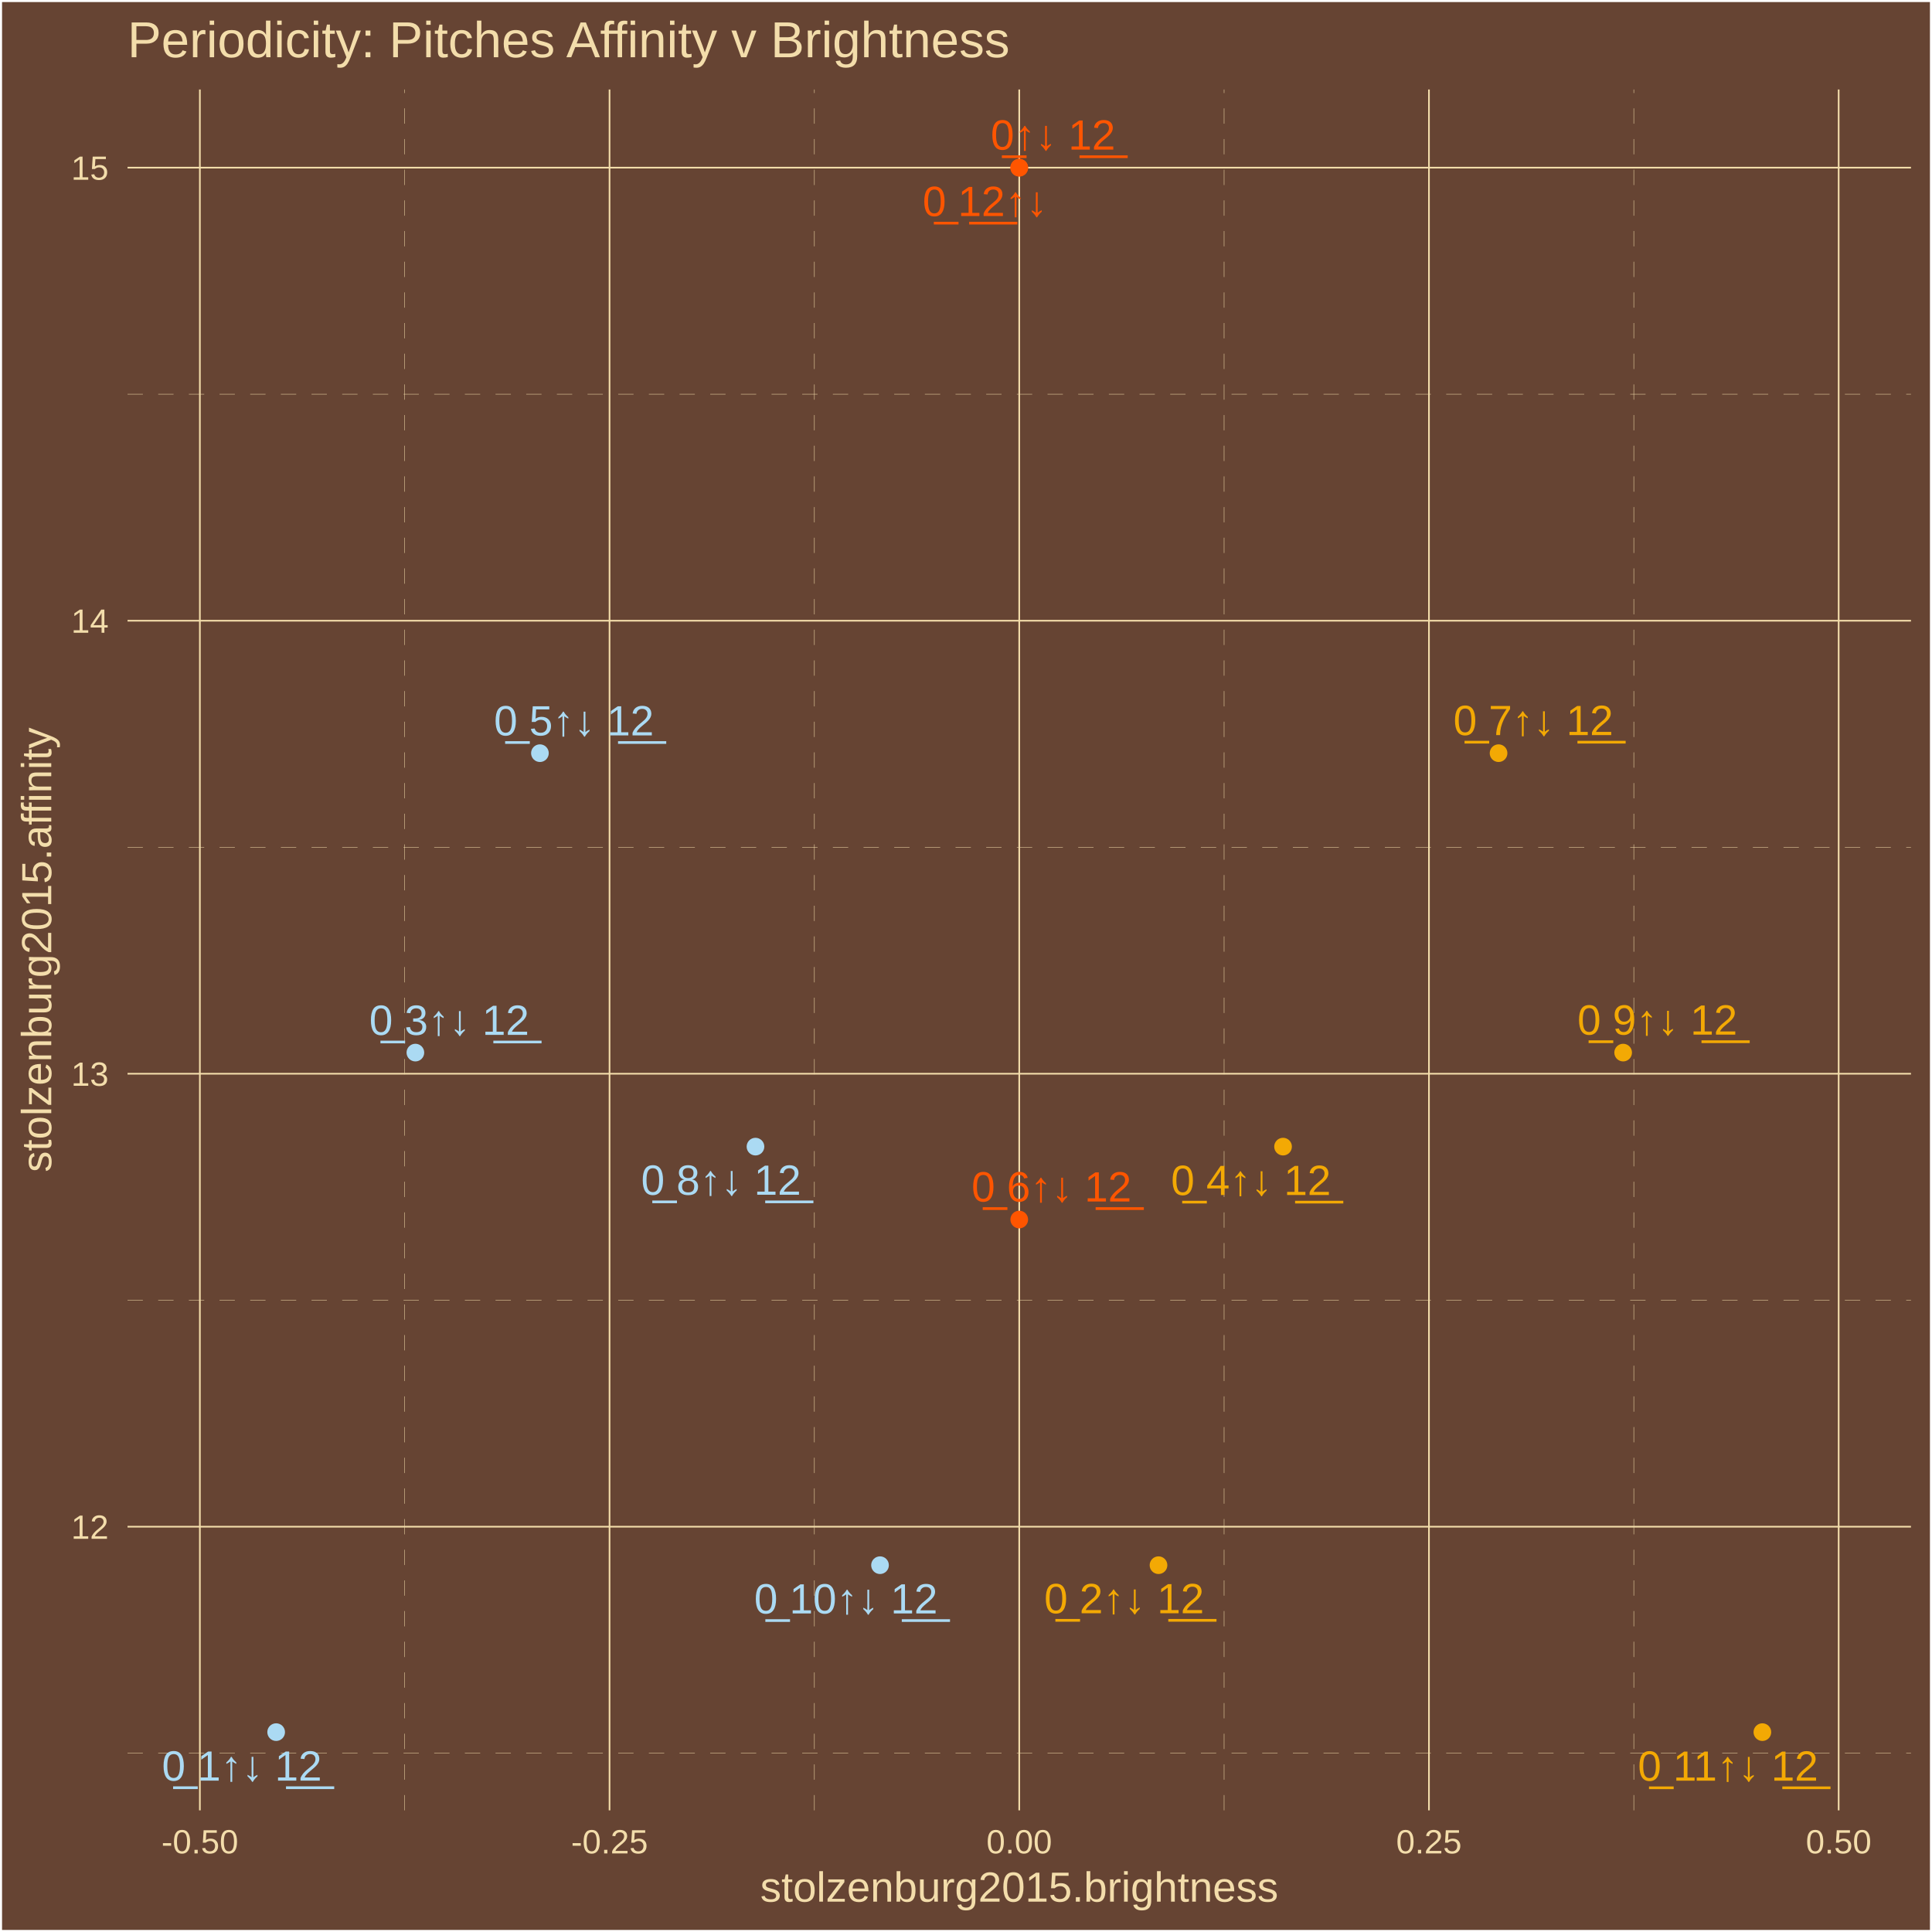
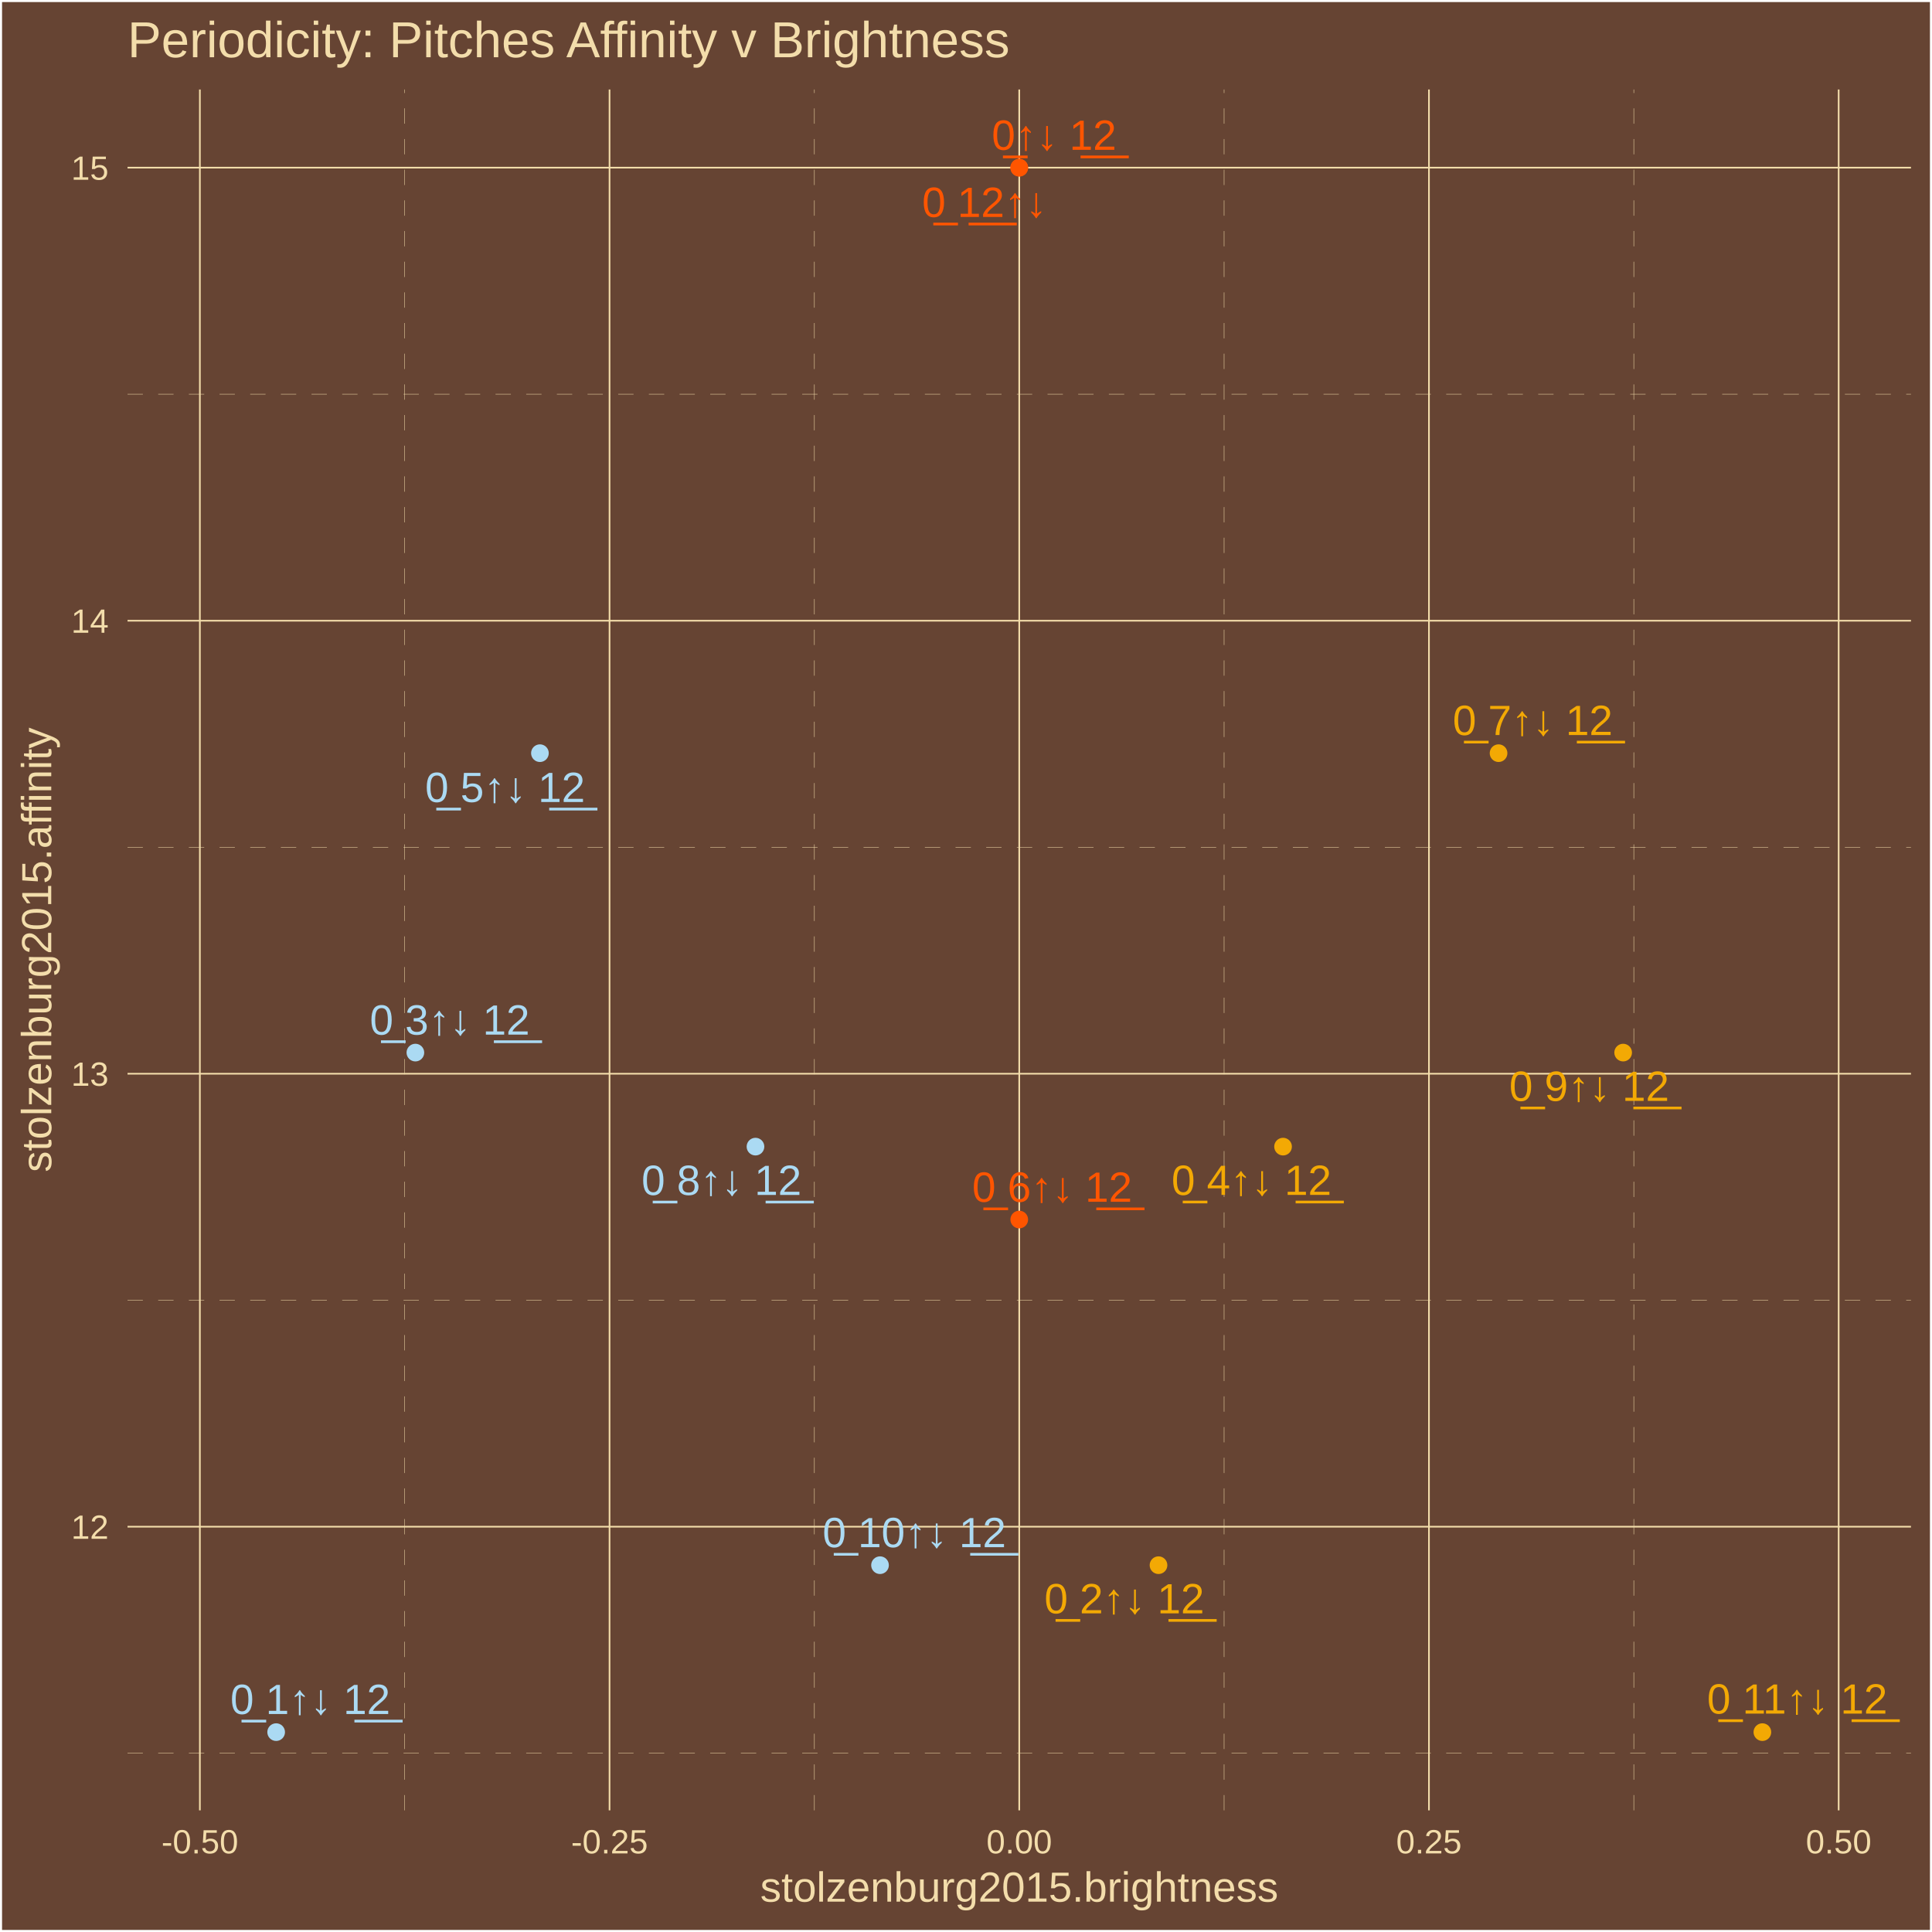
<svg xmlns="http://www.w3.org/2000/svg" class="svglite" width="504.00pt" height="504.00pt" viewBox="0 0 504.00 504.00">
  <defs>
    <style type="text/css">
    .svglite line, .svglite polyline, .svglite polygon, .svglite path, .svglite rect, .svglite circle {
      fill: none;
      stroke: #000000;
      stroke-linecap: round;
      stroke-linejoin: round;
      stroke-miterlimit: 10.00;
    }
    .svglite text {
      white-space: pre;
    }
  </style>
  </defs>
  <rect width="100%" height="100%" style="stroke: none; fill: #664433;" />
  <defs>
    <clipPath id="cpMC4wMHw1MDQuMDB8MC4wMHw1MDQuMDA=">
      <rect x="0.00" y="0.00" width="504.00" height="504.00" />
    </clipPath>
  </defs>
  <g clip-path="url(#cpMC4wMHw1MDQuMDB8MC4wMHw1MDQuMDA=)">
    <rect x="0.00" y="-0" width="504.00" height="504.00" style="stroke-width: 1.07; stroke: #FFFFFF; fill: #664433;" />
  </g>
  <defs>
    <clipPath id="cpMzMuMjd8NDk4LjUyfDIzLjM0fDQ3Mi4yNw==">
      <rect x="33.27" y="23.34" width="465.25" height="448.93" />
    </clipPath>
  </defs>
  <g clip-path="url(#cpMzMuMjd8NDk4LjUyfDIzLjM0fDQ3Mi4yNw==)">
    <rect x="33.27" y="23.34" width="465.25" height="448.93" style="stroke-width: 1.07; stroke: none; fill: #664433;" />
    <polyline points="33.27,457.36 498.52,457.36 " style="stroke-width: 0.11; stroke: #F3DDAB; stroke-dasharray: 4.00,4.00; stroke-linecap: butt;" />
    <polyline points="33.27,339.18 498.52,339.18 " style="stroke-width: 0.11; stroke: #F3DDAB; stroke-dasharray: 4.00,4.00; stroke-linecap: butt;" />
    <polyline points="33.27,221.01 498.52,221.01 " style="stroke-width: 0.11; stroke: #F3DDAB; stroke-dasharray: 4.00,4.00; stroke-linecap: butt;" />
    <polyline points="33.27,102.83 498.52,102.83 " style="stroke-width: 0.11; stroke: #F3DDAB; stroke-dasharray: 4.00,4.00; stroke-linecap: butt;" />
    <polyline points="105.58,472.27 105.58,23.34 " style="stroke-width: 0.11; stroke: #F3DDAB; stroke-dasharray: 4.00,4.00; stroke-linecap: butt;" />
    <polyline points="212.45,472.27 212.45,23.34 " style="stroke-width: 0.11; stroke: #F3DDAB; stroke-dasharray: 4.00,4.00; stroke-linecap: butt;" />
    <polyline points="319.33,472.27 319.33,23.34 " style="stroke-width: 0.11; stroke: #F3DDAB; stroke-dasharray: 4.00,4.00; stroke-linecap: butt;" />
    <polyline points="426.21,472.27 426.21,23.34 " style="stroke-width: 0.11; stroke: #F3DDAB; stroke-dasharray: 4.00,4.00; stroke-linecap: butt;" />
    <polyline points="33.27,398.27 498.52,398.27 " style="stroke-width: 0.43; stroke: #F3DDAB; stroke-linecap: butt;" />
    <polyline points="33.27,280.10 498.52,280.10 " style="stroke-width: 0.43; stroke: #F3DDAB; stroke-linecap: butt;" />
    <polyline points="33.27,161.92 498.52,161.92 " style="stroke-width: 0.43; stroke: #F3DDAB; stroke-linecap: butt;" />
    <polyline points="33.27,43.74 498.52,43.74 " style="stroke-width: 0.43; stroke: #F3DDAB; stroke-linecap: butt;" />
    <polyline points="52.14,472.27 52.14,23.34 " style="stroke-width: 0.43; stroke: #F3DDAB; stroke-linecap: butt;" />
    <polyline points="159.01,472.27 159.01,23.34 " style="stroke-width: 0.43; stroke: #F3DDAB; stroke-linecap: butt;" />
    <polyline points="265.89,472.27 265.89,23.34 " style="stroke-width: 0.43; stroke: #F3DDAB; stroke-linecap: butt;" />
    <polyline points="372.77,472.27 372.77,23.34 " style="stroke-width: 0.43; stroke: #F3DDAB; stroke-linecap: butt;" />
    <polyline points="479.65,472.27 479.65,23.34 " style="stroke-width: 0.43; stroke: #F3DDAB; stroke-linecap: butt;" />
    <circle cx="265.89" cy="43.74" r="1.95" style="stroke-width: 0.71; stroke: #FF5500; fill: #FF5500;" />
    <circle cx="72.04" cy="451.86" r="1.95" style="stroke-width: 0.71; stroke: #ABDAF3; fill: #ABDAF3;" />
    <circle cx="302.22" cy="408.31" r="1.95" style="stroke-width: 0.71; stroke: #F3A904; fill: #F3A904;" />
    <circle cx="108.36" cy="274.59" r="1.95" style="stroke-width: 0.71; stroke: #ABDAF3; fill: #ABDAF3;" />
    <circle cx="334.71" cy="299.12" r="1.95" style="stroke-width: 0.71; stroke: #F3A904; fill: #F3A904;" />
    <circle cx="140.85" cy="196.48" r="1.95" style="stroke-width: 0.71; stroke: #ABDAF3; fill: #ABDAF3;" />
    <circle cx="265.89" cy="318.14" r="1.95" style="stroke-width: 0.71; stroke: #FF5500; fill: #FF5500;" />
    <circle cx="390.93" cy="196.48" r="1.95" style="stroke-width: 0.71; stroke: #F3A904; fill: #F3A904;" />
    <circle cx="197.08" cy="299.12" r="1.95" style="stroke-width: 0.71; stroke: #ABDAF3; fill: #ABDAF3;" />
    <circle cx="423.43" cy="274.59" r="1.95" style="stroke-width: 0.71; stroke: #F3A904; fill: #F3A904;" />
    <circle cx="229.57" cy="408.31" r="1.95" style="stroke-width: 0.71; stroke: #ABDAF3; fill: #ABDAF3;" />
    <circle cx="459.75" cy="451.86" r="1.95" style="stroke-width: 0.71; stroke: #F3A904; fill: #F3A904;" />
    <circle cx="265.89" cy="43.74" r="1.95" style="stroke-width: 0.71; stroke: #FF5500; fill: #FF5500;" />
-     <text x="274.70" y="39.03" text-anchor="middle" style="font-size: 11.04px;fill: #FF5500; font-family: &quot;Arial&quot;;" textLength="35.45px" lengthAdjust="spacingAndGlyphs">0̲↑↓ 1̲2̲</text>
-     <text x="63.10" y="464.51" text-anchor="middle" style="font-size: 11.04px;fill: #ABDAF3; font-family: &quot;Arial&quot;;" textLength="44.65px" lengthAdjust="spacingAndGlyphs">0̲ 1↑↓ 1̲2̲</text>
-     <text x="293.26" y="420.84" text-anchor="middle" style="font-size: 11.04px;fill: #F3A904; font-family: &quot;Arial&quot;;" textLength="44.65px" lengthAdjust="spacingAndGlyphs">0̲ 2↑↓ 1̲2̲</text>
-     <text x="117.19" y="269.97" text-anchor="middle" style="font-size: 11.04px;fill: #ABDAF3; font-family: &quot;Arial&quot;;" textLength="44.65px" lengthAdjust="spacingAndGlyphs">0̲ 3↑↓ 1̲2̲</text>
-     <text x="326.34" y="311.74" text-anchor="middle" style="font-size: 11.04px;fill: #F3A904; font-family: &quot;Arial&quot;;" textLength="44.65px" lengthAdjust="spacingAndGlyphs">0̲ 4↑↓ 1̲2̲</text>
-     <text x="149.72" y="191.84" text-anchor="middle" style="font-size: 11.04px;fill: #ABDAF3; font-family: &quot;Arial&quot;;" textLength="44.65px" lengthAdjust="spacingAndGlyphs">0̲ 5↑↓ 1̲2̲</text>
-     <text x="274.31" y="313.43" text-anchor="middle" style="font-size: 11.04px;fill: #FF5500; font-family: &quot;Arial&quot;;" textLength="44.65px" lengthAdjust="spacingAndGlyphs">0̲ 6↑↓ 1̲2̲</text>
-     <text x="400.00" y="191.76" text-anchor="middle" style="font-size: 11.04px;fill: #F3A904; font-family: &quot;Arial&quot;;" textLength="44.65px" lengthAdjust="spacingAndGlyphs">0̲ 7↑↓ 1̲2̲</text>
-     <text x="188.11" y="311.68" text-anchor="middle" style="font-size: 11.04px;fill: #ABDAF3; font-family: &quot;Arial&quot;;" textLength="44.65px" lengthAdjust="spacingAndGlyphs">0̲ 8↑↓ 1̲2̲</text>
-     <text x="432.36" y="269.90" text-anchor="middle" style="font-size: 11.04px;fill: #F3A904; font-family: &quot;Arial&quot;;" textLength="44.65px" lengthAdjust="spacingAndGlyphs">0̲ 9↑↓ 1̲2̲</text>
-     <text x="220.67" y="420.91" text-anchor="middle" style="font-size: 11.04px;fill: #ABDAF3; font-family: &quot;Arial&quot;;" textLength="50.79px" lengthAdjust="spacingAndGlyphs">0̲ 10↑↓ 1̲2̲</text>
-     <text x="450.78" y="464.53" text-anchor="middle" style="font-size: 11.04px;fill: #F3A904; font-family: &quot;Arial&quot;;" textLength="50.79px" lengthAdjust="spacingAndGlyphs">0̲ 11↑↓ 1̲2̲</text>
-     <text x="256.95" y="56.36" text-anchor="middle" style="font-size: 11.04px;fill: #FF5500; font-family: &quot;Arial&quot;;" textLength="35.45px" lengthAdjust="spacingAndGlyphs">0̲ 1̲2̲↑↓</text>
+     <text x="274.98" y="39.08" text-anchor="middle" style="font-size: 11.04px;fill: #FF5500; font-family: &quot;Arial&quot;;" textLength="35.45px" lengthAdjust="spacingAndGlyphs">0̲↑↓ 1̲2̲</text>
+     <text x="80.95" y="447.13" text-anchor="middle" style="font-size: 11.04px;fill: #ABDAF3; font-family: &quot;Arial&quot;;" textLength="44.65px" lengthAdjust="spacingAndGlyphs">0̲ 1↑↓ 1̲2̲</text>
+     <text x="293.31" y="420.87" text-anchor="middle" style="font-size: 11.04px;fill: #F3A904; font-family: &quot;Arial&quot;;" textLength="44.65px" lengthAdjust="spacingAndGlyphs">0̲ 2↑↓ 1̲2̲</text>
+     <text x="117.33" y="269.90" text-anchor="middle" style="font-size: 11.04px;fill: #ABDAF3; font-family: &quot;Arial&quot;;" textLength="44.65px" lengthAdjust="spacingAndGlyphs">0̲ 3↑↓ 1̲2̲</text>
+     <text x="326.48" y="311.72" text-anchor="middle" style="font-size: 11.04px;fill: #F3A904; font-family: &quot;Arial&quot;;" textLength="44.65px" lengthAdjust="spacingAndGlyphs">0̲ 4↑↓ 1̲2̲</text>
+     <text x="131.76" y="209.22" text-anchor="middle" style="font-size: 11.04px;fill: #ABDAF3; font-family: &quot;Arial&quot;;" textLength="44.65px" lengthAdjust="spacingAndGlyphs">0̲ 5↑↓ 1̲2̲</text>
+     <text x="274.48" y="313.51" text-anchor="middle" style="font-size: 11.04px;fill: #FF5500; font-family: &quot;Arial&quot;;" textLength="44.65px" lengthAdjust="spacingAndGlyphs">0̲ 6↑↓ 1̲2̲</text>
+     <text x="399.84" y="191.74" text-anchor="middle" style="font-size: 11.04px;fill: #F3A904; font-family: &quot;Arial&quot;;" textLength="44.65px" lengthAdjust="spacingAndGlyphs">0̲ 7↑↓ 1̲2̲</text>
+     <text x="188.22" y="311.73" text-anchor="middle" style="font-size: 11.04px;fill: #ABDAF3; font-family: &quot;Arial&quot;;" textLength="44.65px" lengthAdjust="spacingAndGlyphs">0̲ 8↑↓ 1̲2̲</text>
+     <text x="414.58" y="287.19" text-anchor="middle" style="font-size: 11.04px;fill: #F3A904; font-family: &quot;Arial&quot;;" textLength="44.65px" lengthAdjust="spacingAndGlyphs">0̲ 9↑↓ 1̲2̲</text>
+     <text x="238.52" y="403.62" text-anchor="middle" style="font-size: 11.04px;fill: #ABDAF3; font-family: &quot;Arial&quot;;" textLength="50.79px" lengthAdjust="spacingAndGlyphs">0̲ 10↑↓ 1̲2̲</text>
+     <text x="468.85" y="447.02" text-anchor="middle" style="font-size: 11.04px;fill: #F3A904; font-family: &quot;Arial&quot;;" textLength="50.79px" lengthAdjust="spacingAndGlyphs">0̲ 11↑↓ 1̲2̲</text>
+     <text x="256.81" y="56.59" text-anchor="middle" style="font-size: 11.04px;fill: #FF5500; font-family: &quot;Arial&quot;;" textLength="35.45px" lengthAdjust="spacingAndGlyphs">0̲ 1̲2̲↑↓</text>
  </g>
  <g clip-path="url(#cpMC4wMHw1MDQuMDB8MC4wMHw1MDQuMDA=)">
    <text x="28.34" y="401.43" text-anchor="end" style="font-size: 8.80px;fill: #F3DDAB; font-family: &quot;Arial&quot;;" textLength="9.79px" lengthAdjust="spacingAndGlyphs">12</text>
    <text x="28.34" y="283.25" text-anchor="end" style="font-size: 8.80px;fill: #F3DDAB; font-family: &quot;Arial&quot;;" textLength="9.79px" lengthAdjust="spacingAndGlyphs">13</text>
    <text x="28.34" y="165.07" text-anchor="end" style="font-size: 8.80px;fill: #F3DDAB; font-family: &quot;Arial&quot;;" textLength="9.79px" lengthAdjust="spacingAndGlyphs">14</text>
    <text x="28.34" y="46.90" text-anchor="end" style="font-size: 8.80px;fill: #F3DDAB; font-family: &quot;Arial&quot;;" textLength="9.79px" lengthAdjust="spacingAndGlyphs">15</text>
    <text x="52.14" y="483.50" text-anchor="middle" style="font-size: 8.80px;fill: #F3DDAB; font-family: &quot;Arial&quot;;" textLength="20.06px" lengthAdjust="spacingAndGlyphs">-0.50</text>
    <text x="159.01" y="483.50" text-anchor="middle" style="font-size: 8.80px;fill: #F3DDAB; font-family: &quot;Arial&quot;;" textLength="20.06px" lengthAdjust="spacingAndGlyphs">-0.25</text>
    <text x="265.89" y="483.50" text-anchor="middle" style="font-size: 8.80px;fill: #F3DDAB; font-family: &quot;Arial&quot;;" textLength="17.13px" lengthAdjust="spacingAndGlyphs">0.00</text>
    <text x="372.77" y="483.50" text-anchor="middle" style="font-size: 8.80px;fill: #F3DDAB; font-family: &quot;Arial&quot;;" textLength="17.13px" lengthAdjust="spacingAndGlyphs">0.25</text>
    <text x="479.65" y="483.50" text-anchor="middle" style="font-size: 8.80px;fill: #F3DDAB; font-family: &quot;Arial&quot;;" textLength="17.13px" lengthAdjust="spacingAndGlyphs">0.50</text>
    <text x="265.89" y="496.09" text-anchor="middle" style="font-size: 11.00px;fill: #F3DDAB; font-family: &quot;Arial&quot;;" textLength="135.17px" lengthAdjust="spacingAndGlyphs">stolzenburg2015.brightness</text>
    <text transform="translate(13.37,247.80) rotate(-90)" text-anchor="middle" style="font-size: 11.00px;fill: #F3DDAB; font-family: &quot;Arial&quot;;" textLength="116.19px" lengthAdjust="spacingAndGlyphs">stolzenburg2015.affinity</text>
    <text x="33.27" y="14.94" style="font-size: 13.20px;fill: #F3DDAB; font-family: &quot;Arial&quot;;" textLength="230.93px" lengthAdjust="spacingAndGlyphs">Periodicity: Pitches Affinity v Brightness</text>
  </g>
</svg>
